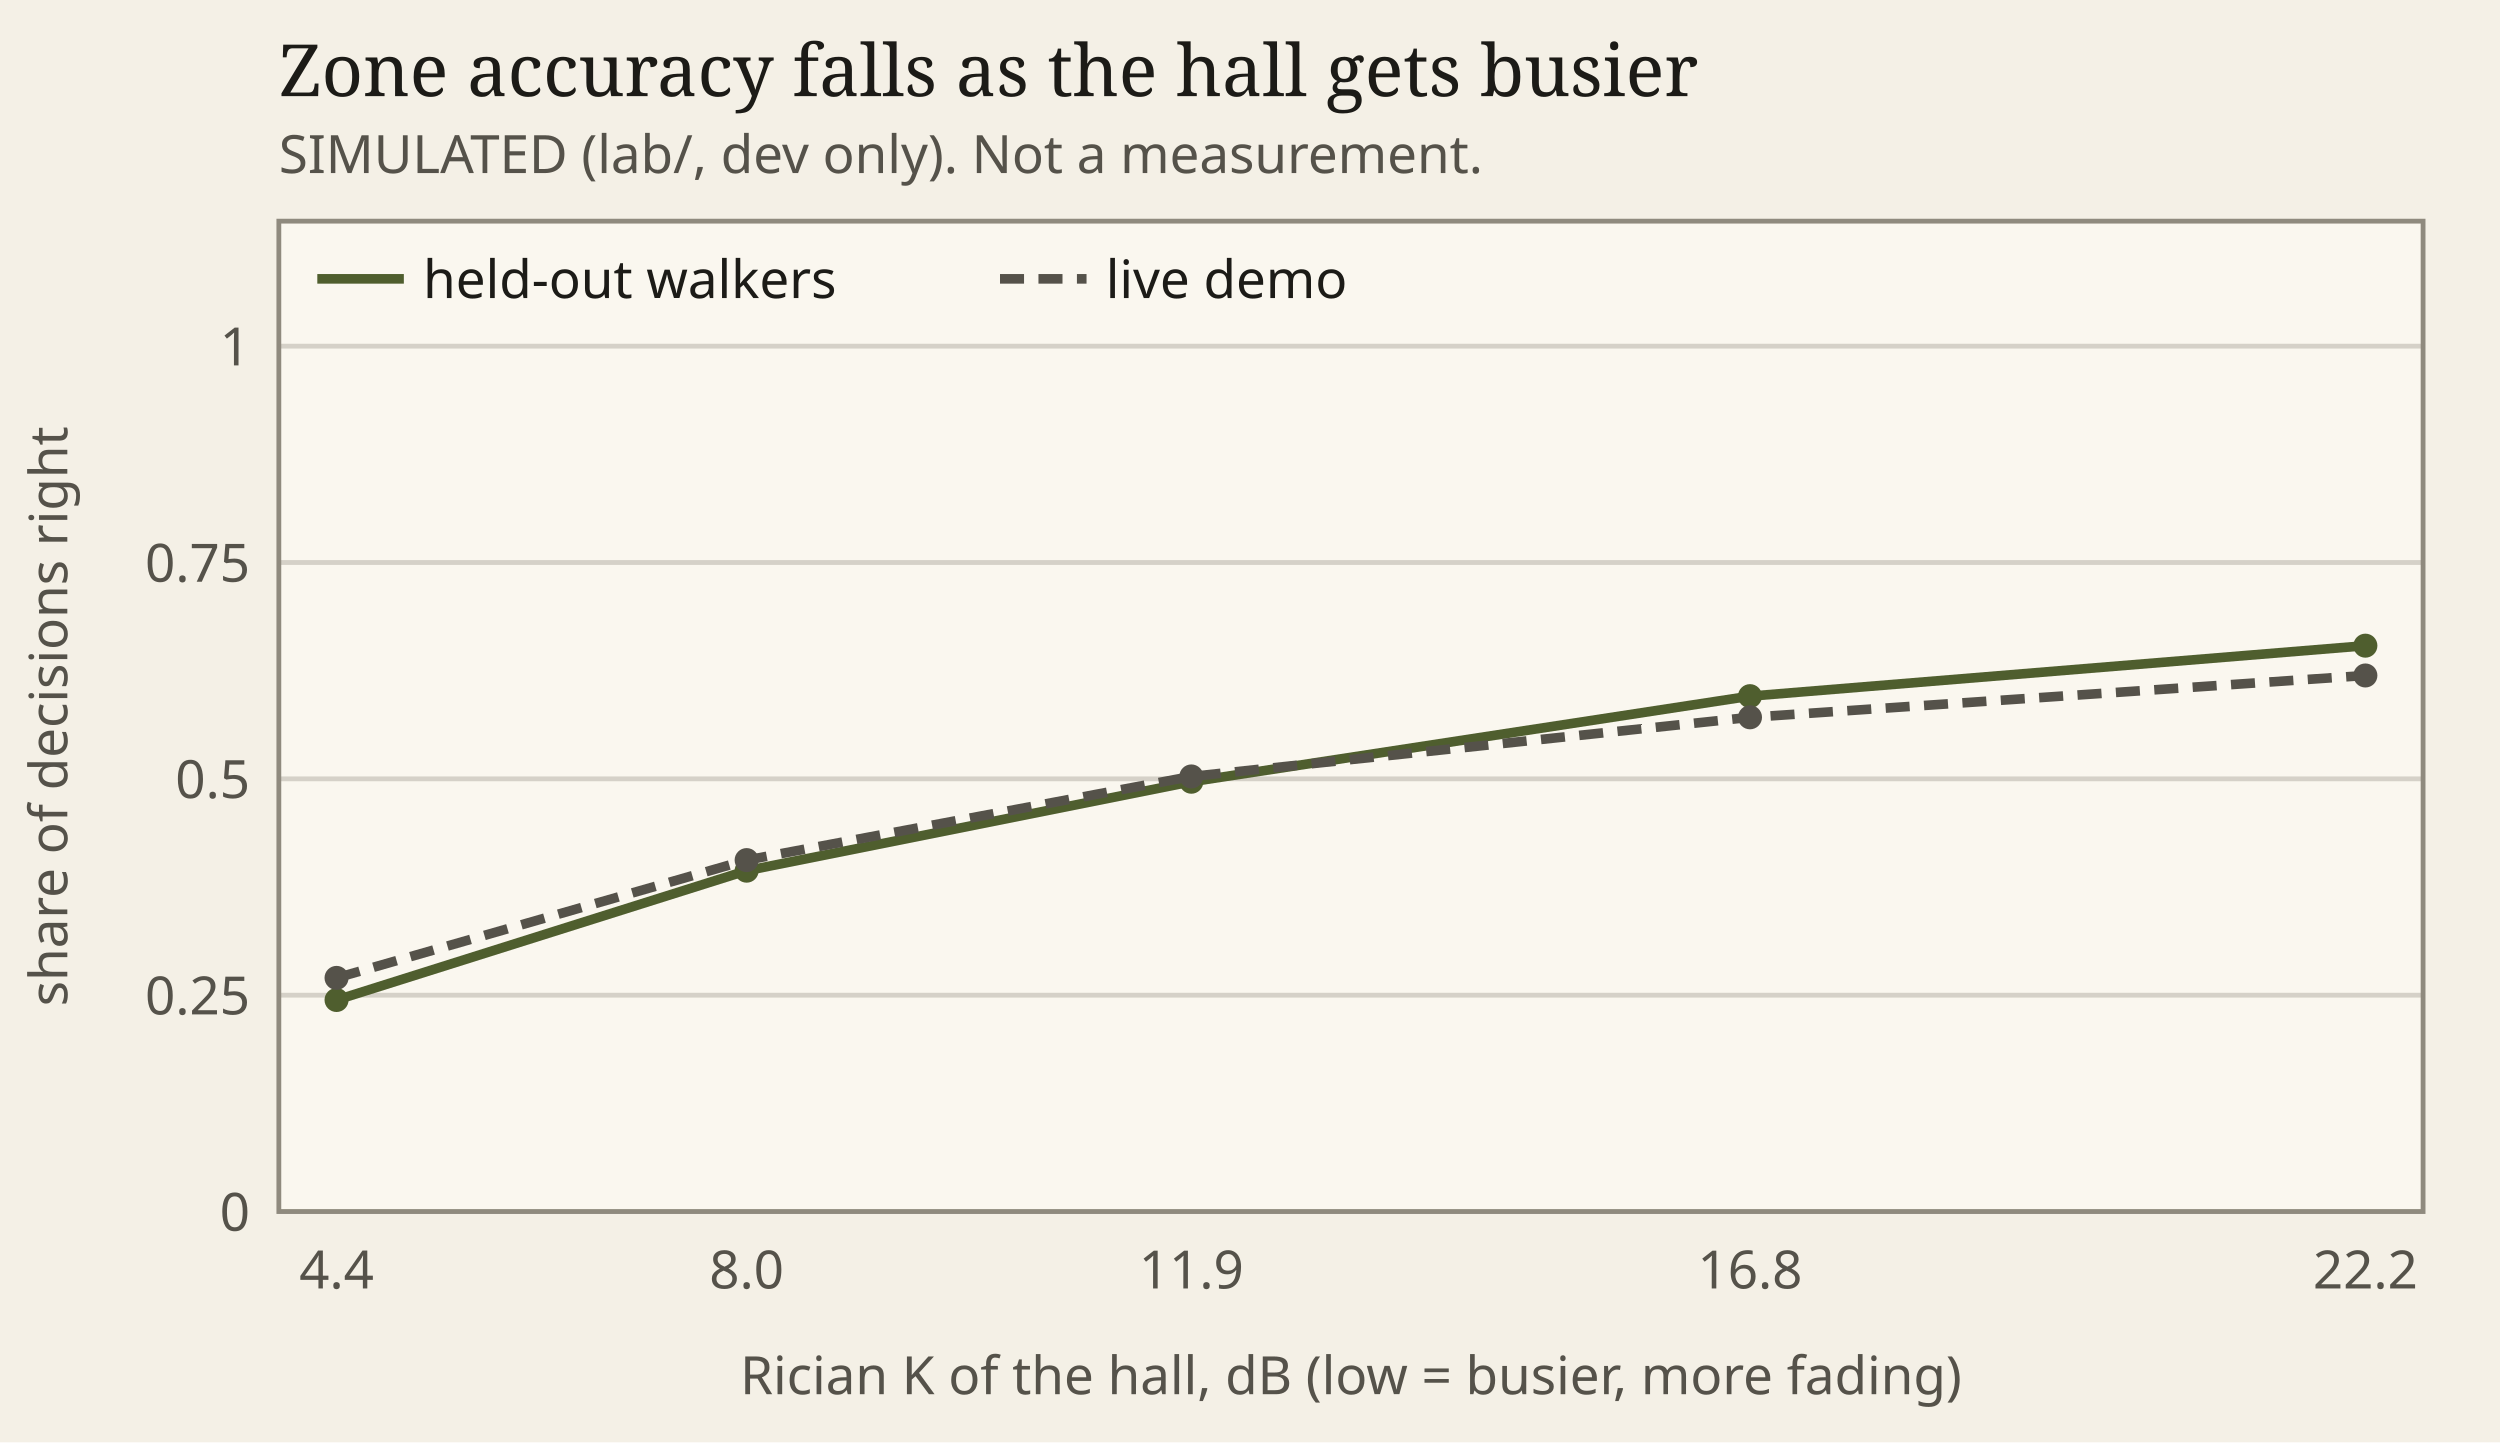
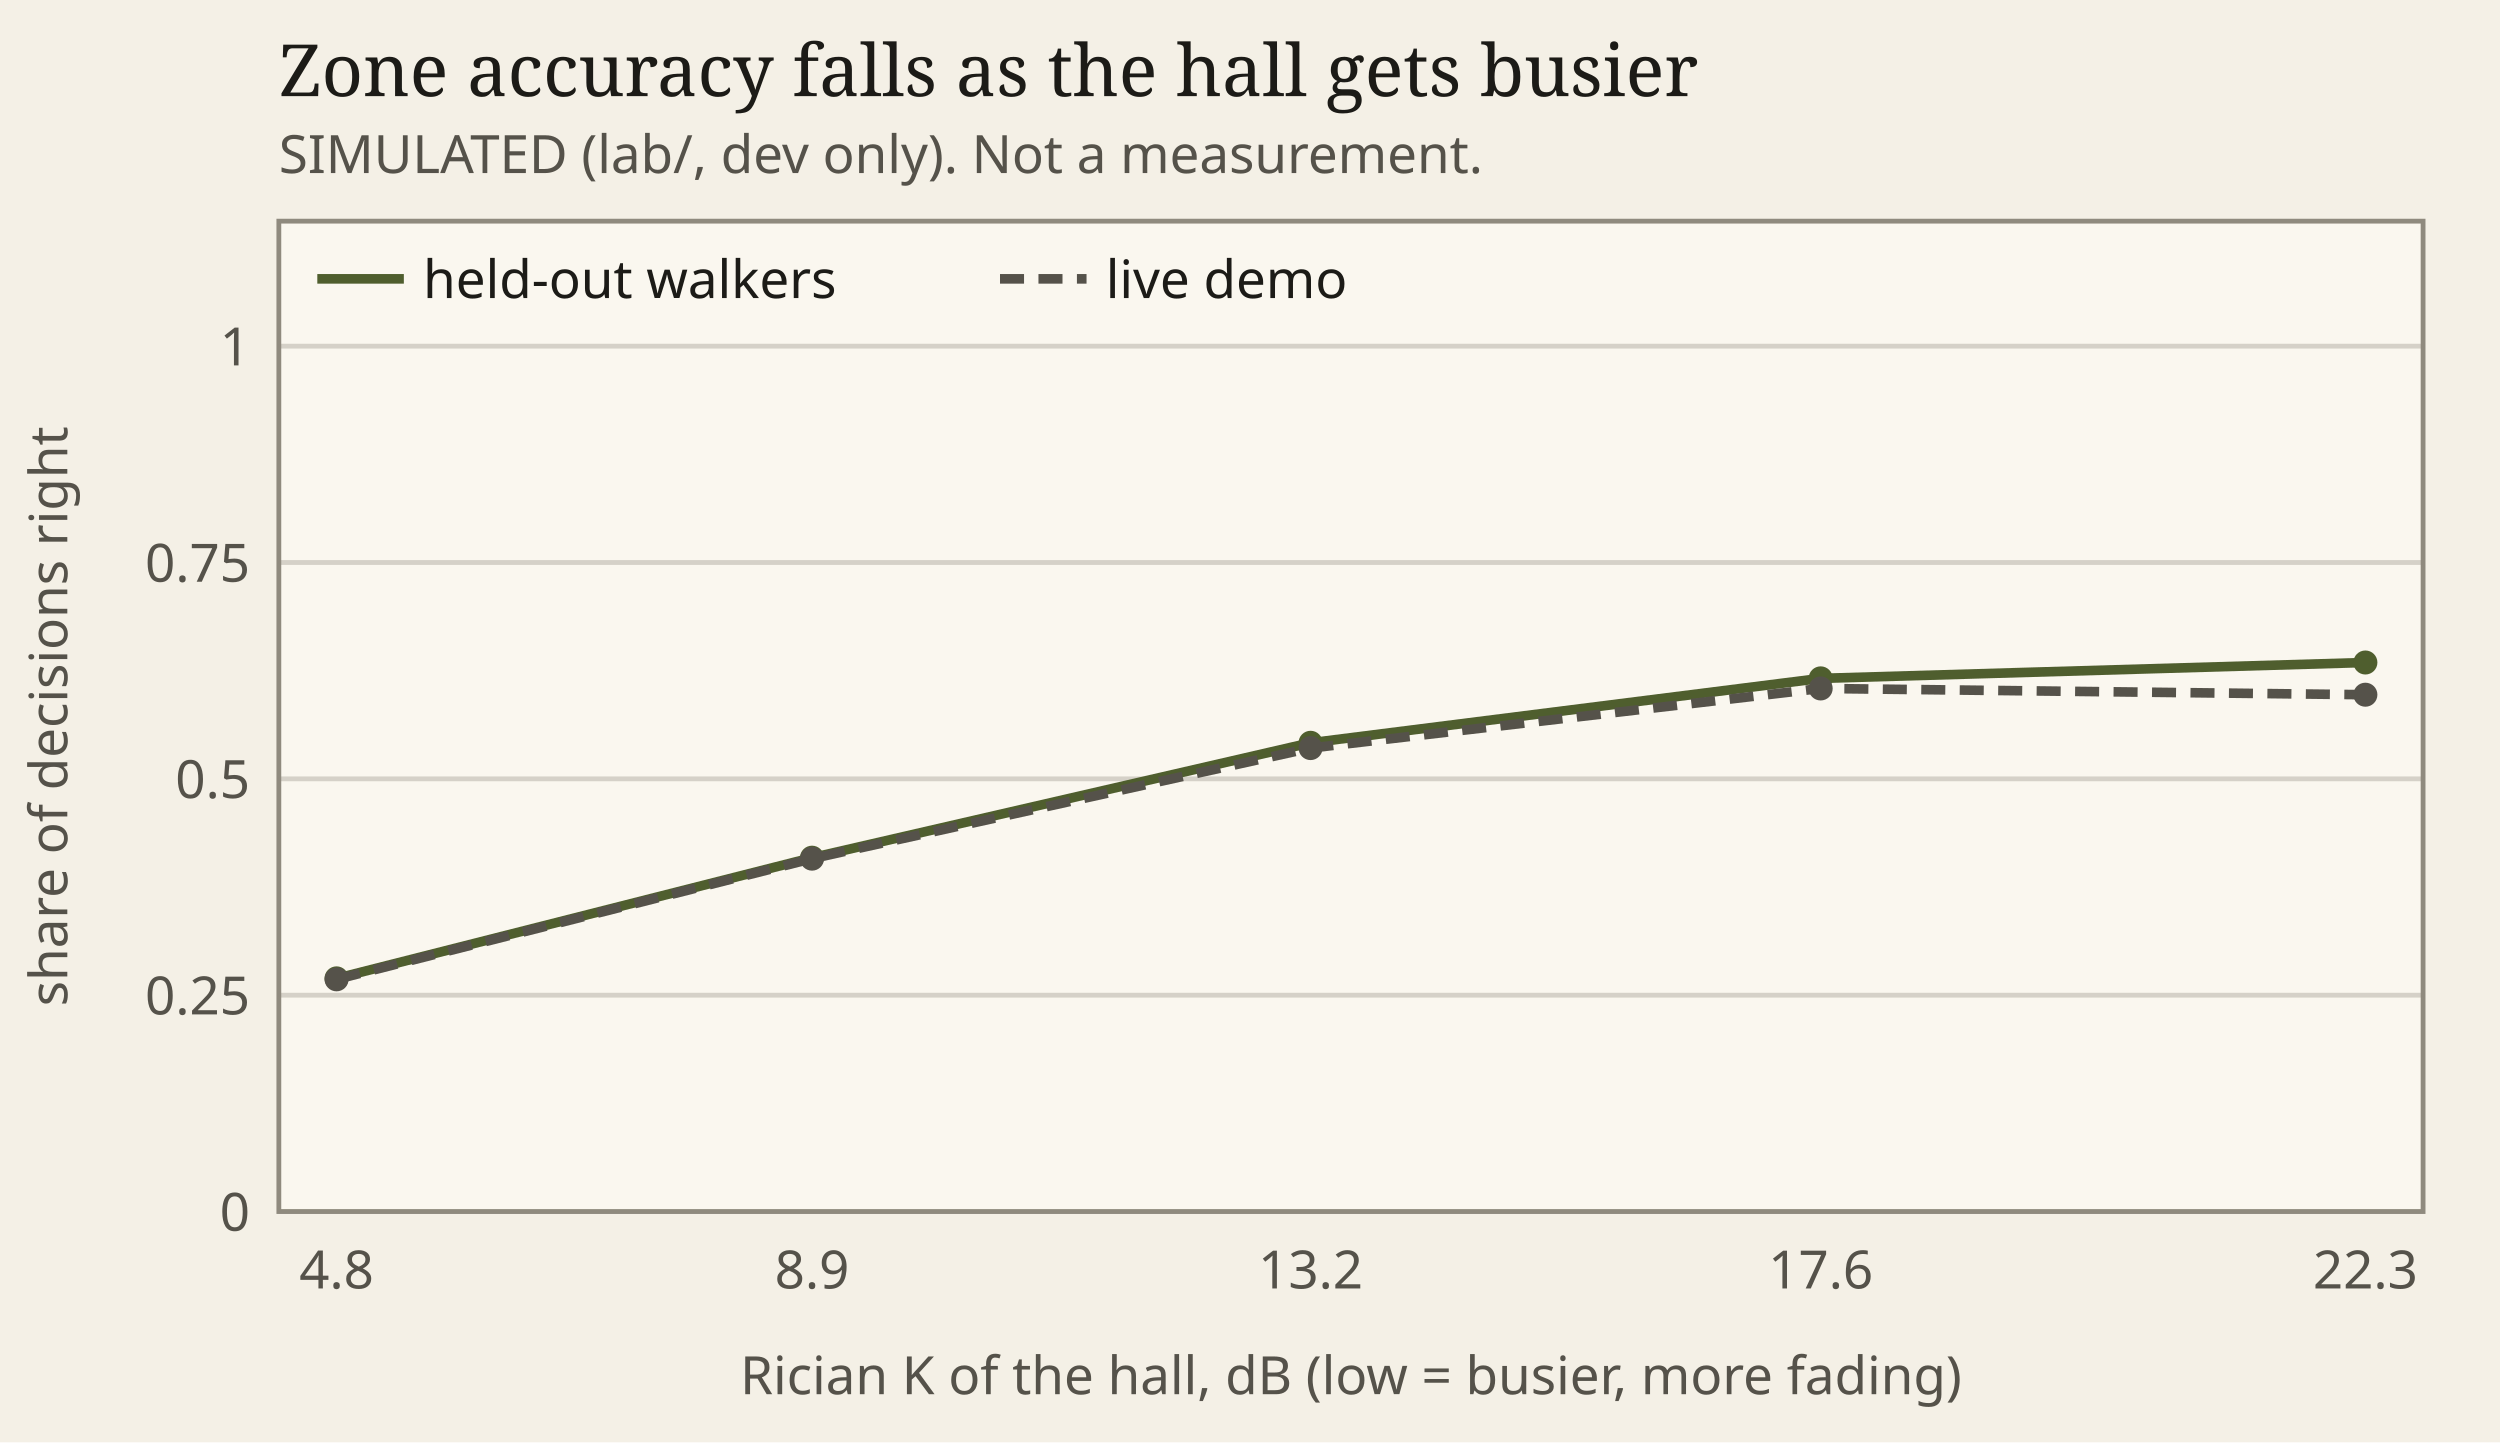
<svg xmlns="http://www.w3.org/2000/svg" width="520" height="300" viewBox="0 0 520 300" font-family="Hanken Grotesk, sans-serif" font-size="11" fill="#1C1B17">
  <rect width="520" height="300" fill="#F4F0E6" />
  <rect x="58" y="46" width="446" height="206" fill="#FAF7EF" stroke="#8F8A7E" />
  <text x="58" y="20" font-family="Newsreader, serif" font-size="15">Zone accuracy falls as the hall gets busier</text>
  <text x="58" y="36" fill="#55524A">SIMULATED (lab/, dev only). Not a measurement.</text>
  <text x="281" y="290" text-anchor="middle" fill="#55524A">Rician K of the hall, dB (low = busier, more fading)</text>
  <text transform="translate(14 149) rotate(-90)" text-anchor="middle" fill="#55524A">share of decisions right</text>
  <line x1="58" x2="504" y1="252.0" y2="252.0" stroke="#8F8A7E" stroke-opacity="0.35" />
  <text x="52" y="256.0" text-anchor="end" fill="#55524A">0</text>
  <line x1="58" x2="504" y1="207.0" y2="207.0" stroke="#8F8A7E" stroke-opacity="0.35" />
  <text x="52" y="211.0" text-anchor="end" fill="#55524A">0.25</text>
  <line x1="58" x2="504" y1="162.0" y2="162.0" stroke="#8F8A7E" stroke-opacity="0.35" />
  <text x="52" y="166.0" text-anchor="end" fill="#55524A">0.5</text>
  <line x1="58" x2="504" y1="117.0" y2="117.0" stroke="#8F8A7E" stroke-opacity="0.35" />
  <text x="52" y="121.0" text-anchor="end" fill="#55524A">0.75</text>
  <line x1="58" x2="504" y1="72.0" y2="72.0" stroke="#8F8A7E" stroke-opacity="0.35" />
  <text x="52" y="76.0" text-anchor="end" fill="#55524A">1</text>
-   <text x="70.0" y="268" text-anchor="middle" fill="#55524A">4.4</text>
-   <text x="155.3" y="268" text-anchor="middle" fill="#55524A">8.0</text>
-   <text x="247.8" y="268" text-anchor="middle" fill="#55524A">11.9</text>
-   <text x="364.0" y="268" text-anchor="middle" fill="#55524A">16.8</text>
-   <text x="492.0" y="268" text-anchor="middle" fill="#55524A">22.2</text>
-   <polyline fill="none" stroke="#4F5E2E" stroke-width="2" stroke-dasharray="" points="70.0,208.0 155.3,181.1 247.8,162.6 364.0,144.8 492.0,134.3" />
-   <circle cx="70.0" cy="208.0" r="2.5" fill="#4F5E2E" />
-   <circle cx="155.3" cy="181.1" r="2.5" fill="#4F5E2E" />
-   <circle cx="247.8" cy="162.6" r="2.5" fill="#4F5E2E" />
-   <circle cx="364.0" cy="144.8" r="2.5" fill="#4F5E2E" />
-   <circle cx="492.0" cy="134.3" r="2.5" fill="#4F5E2E" />
-   <polyline fill="none" stroke="#55524A" stroke-width="2" stroke-dasharray="5 3" points="70.0,203.4 155.3,178.9 247.8,161.5 364.0,149.2 492.0,140.5" />
-   <circle cx="70.0" cy="203.4" r="2.5" fill="#55524A" />
-   <circle cx="155.3" cy="178.9" r="2.5" fill="#55524A" />
-   <circle cx="247.8" cy="161.5" r="2.5" fill="#55524A" />
-   <circle cx="364.0" cy="149.2" r="2.5" fill="#55524A" />
-   <circle cx="492.0" cy="140.5" r="2.5" fill="#55524A" />
+   <text x="70.0" y="268" text-anchor="middle" fill="#55524A">4.8</text>
+   <text x="168.9" y="268" text-anchor="middle" fill="#55524A">8.9</text>
+   <text x="272.6" y="268" text-anchor="middle" fill="#55524A">13.2</text>
+   <text x="378.7" y="268" text-anchor="middle" fill="#55524A">17.6</text>
+   <text x="492.0" y="268" text-anchor="middle" fill="#55524A">22.3</text>
+   <polyline fill="none" stroke="#4F5E2E" stroke-width="2" stroke-dasharray="" points="70.0,203.5 168.9,178.4 272.6,154.5 378.7,141.1 492.0,137.8" />
+   <circle cx="70.0" cy="203.5" r="2.5" fill="#4F5E2E" />
+   <circle cx="168.9" cy="178.4" r="2.5" fill="#4F5E2E" />
+   <circle cx="272.6" cy="154.5" r="2.5" fill="#4F5E2E" />
+   <circle cx="378.7" cy="141.1" r="2.5" fill="#4F5E2E" />
+   <circle cx="492.0" cy="137.8" r="2.5" fill="#4F5E2E" />
+   <polyline fill="none" stroke="#55524A" stroke-width="2" stroke-dasharray="5 3" points="70.0,203.7 168.9,178.6 272.6,155.6 378.7,143.2 492.0,144.5" />
+   <circle cx="70.0" cy="203.7" r="2.5" fill="#55524A" />
+   <circle cx="168.9" cy="178.6" r="2.5" fill="#55524A" />
+   <circle cx="272.6" cy="155.6" r="2.5" fill="#55524A" />
+   <circle cx="378.7" cy="143.2" r="2.5" fill="#55524A" />
+   <circle cx="492.0" cy="144.5" r="2.5" fill="#55524A" />
  <line x1="66" x2="84" y1="58" y2="58" stroke="#4F5E2E" stroke-width="2" stroke-dasharray="" />
  <text x="88" y="62">held-out walkers</text>
  <line x1="208" x2="226" y1="58" y2="58" stroke="#55524A" stroke-width="2" stroke-dasharray="5 3" />
  <text x="230" y="62">live demo</text>
</svg>
